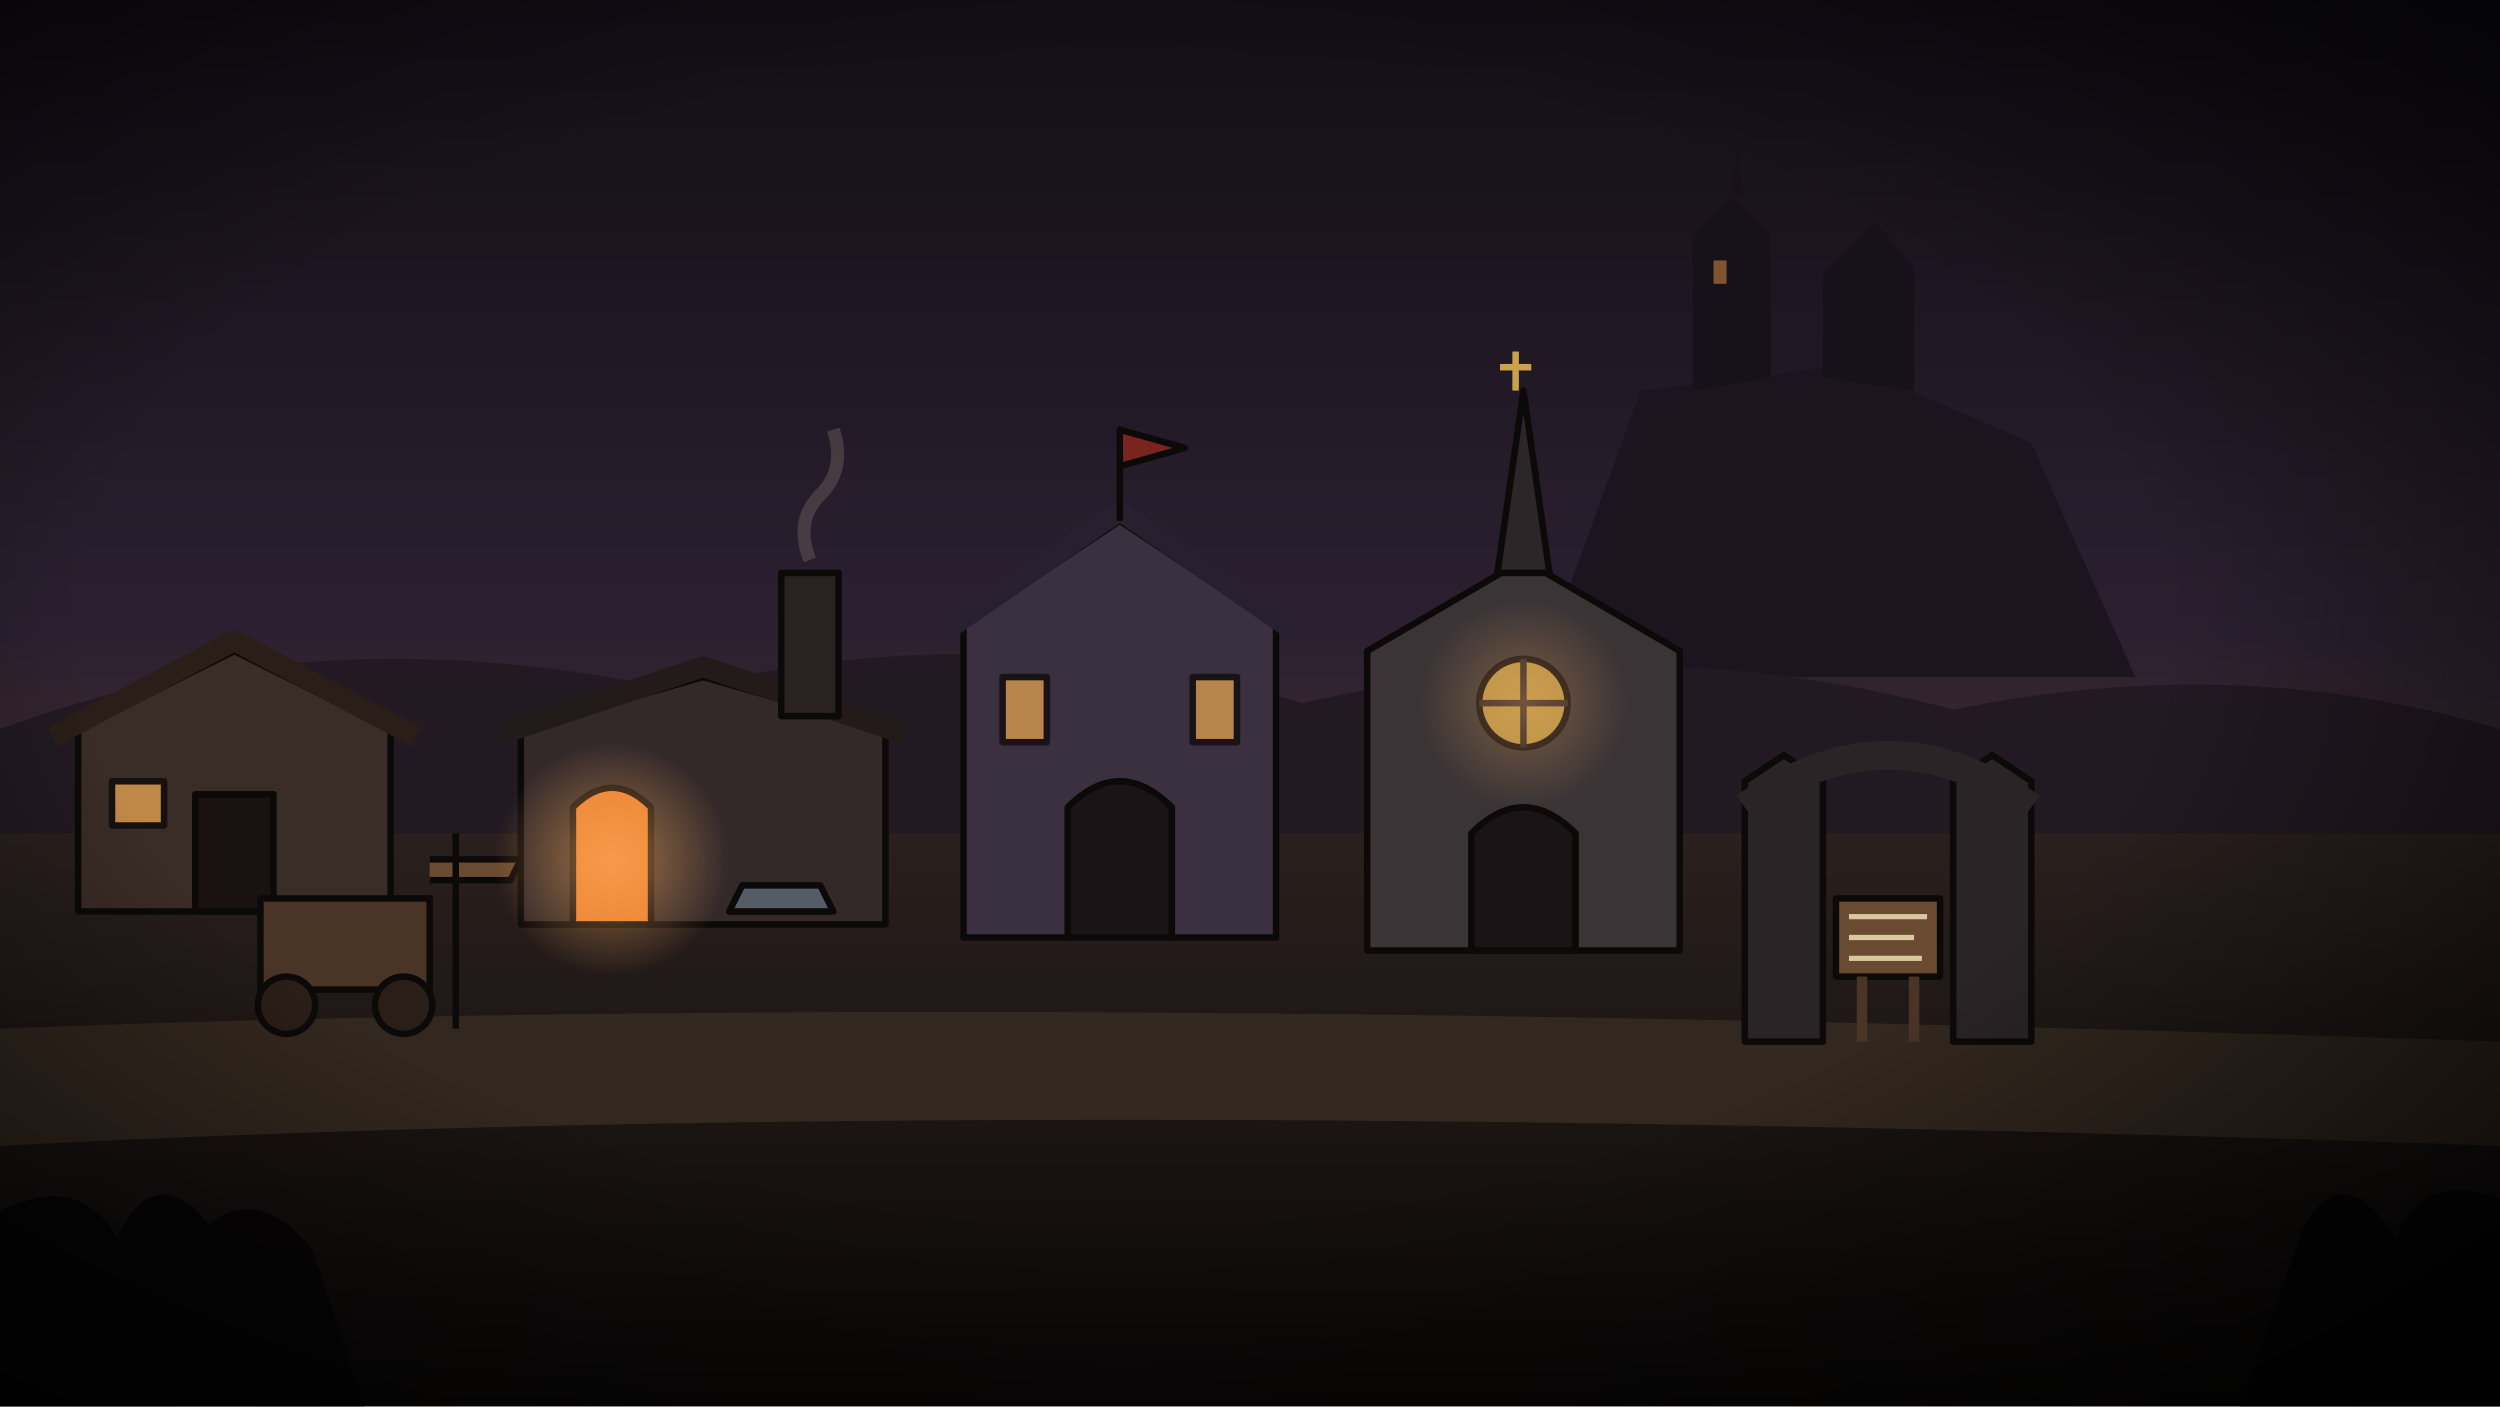
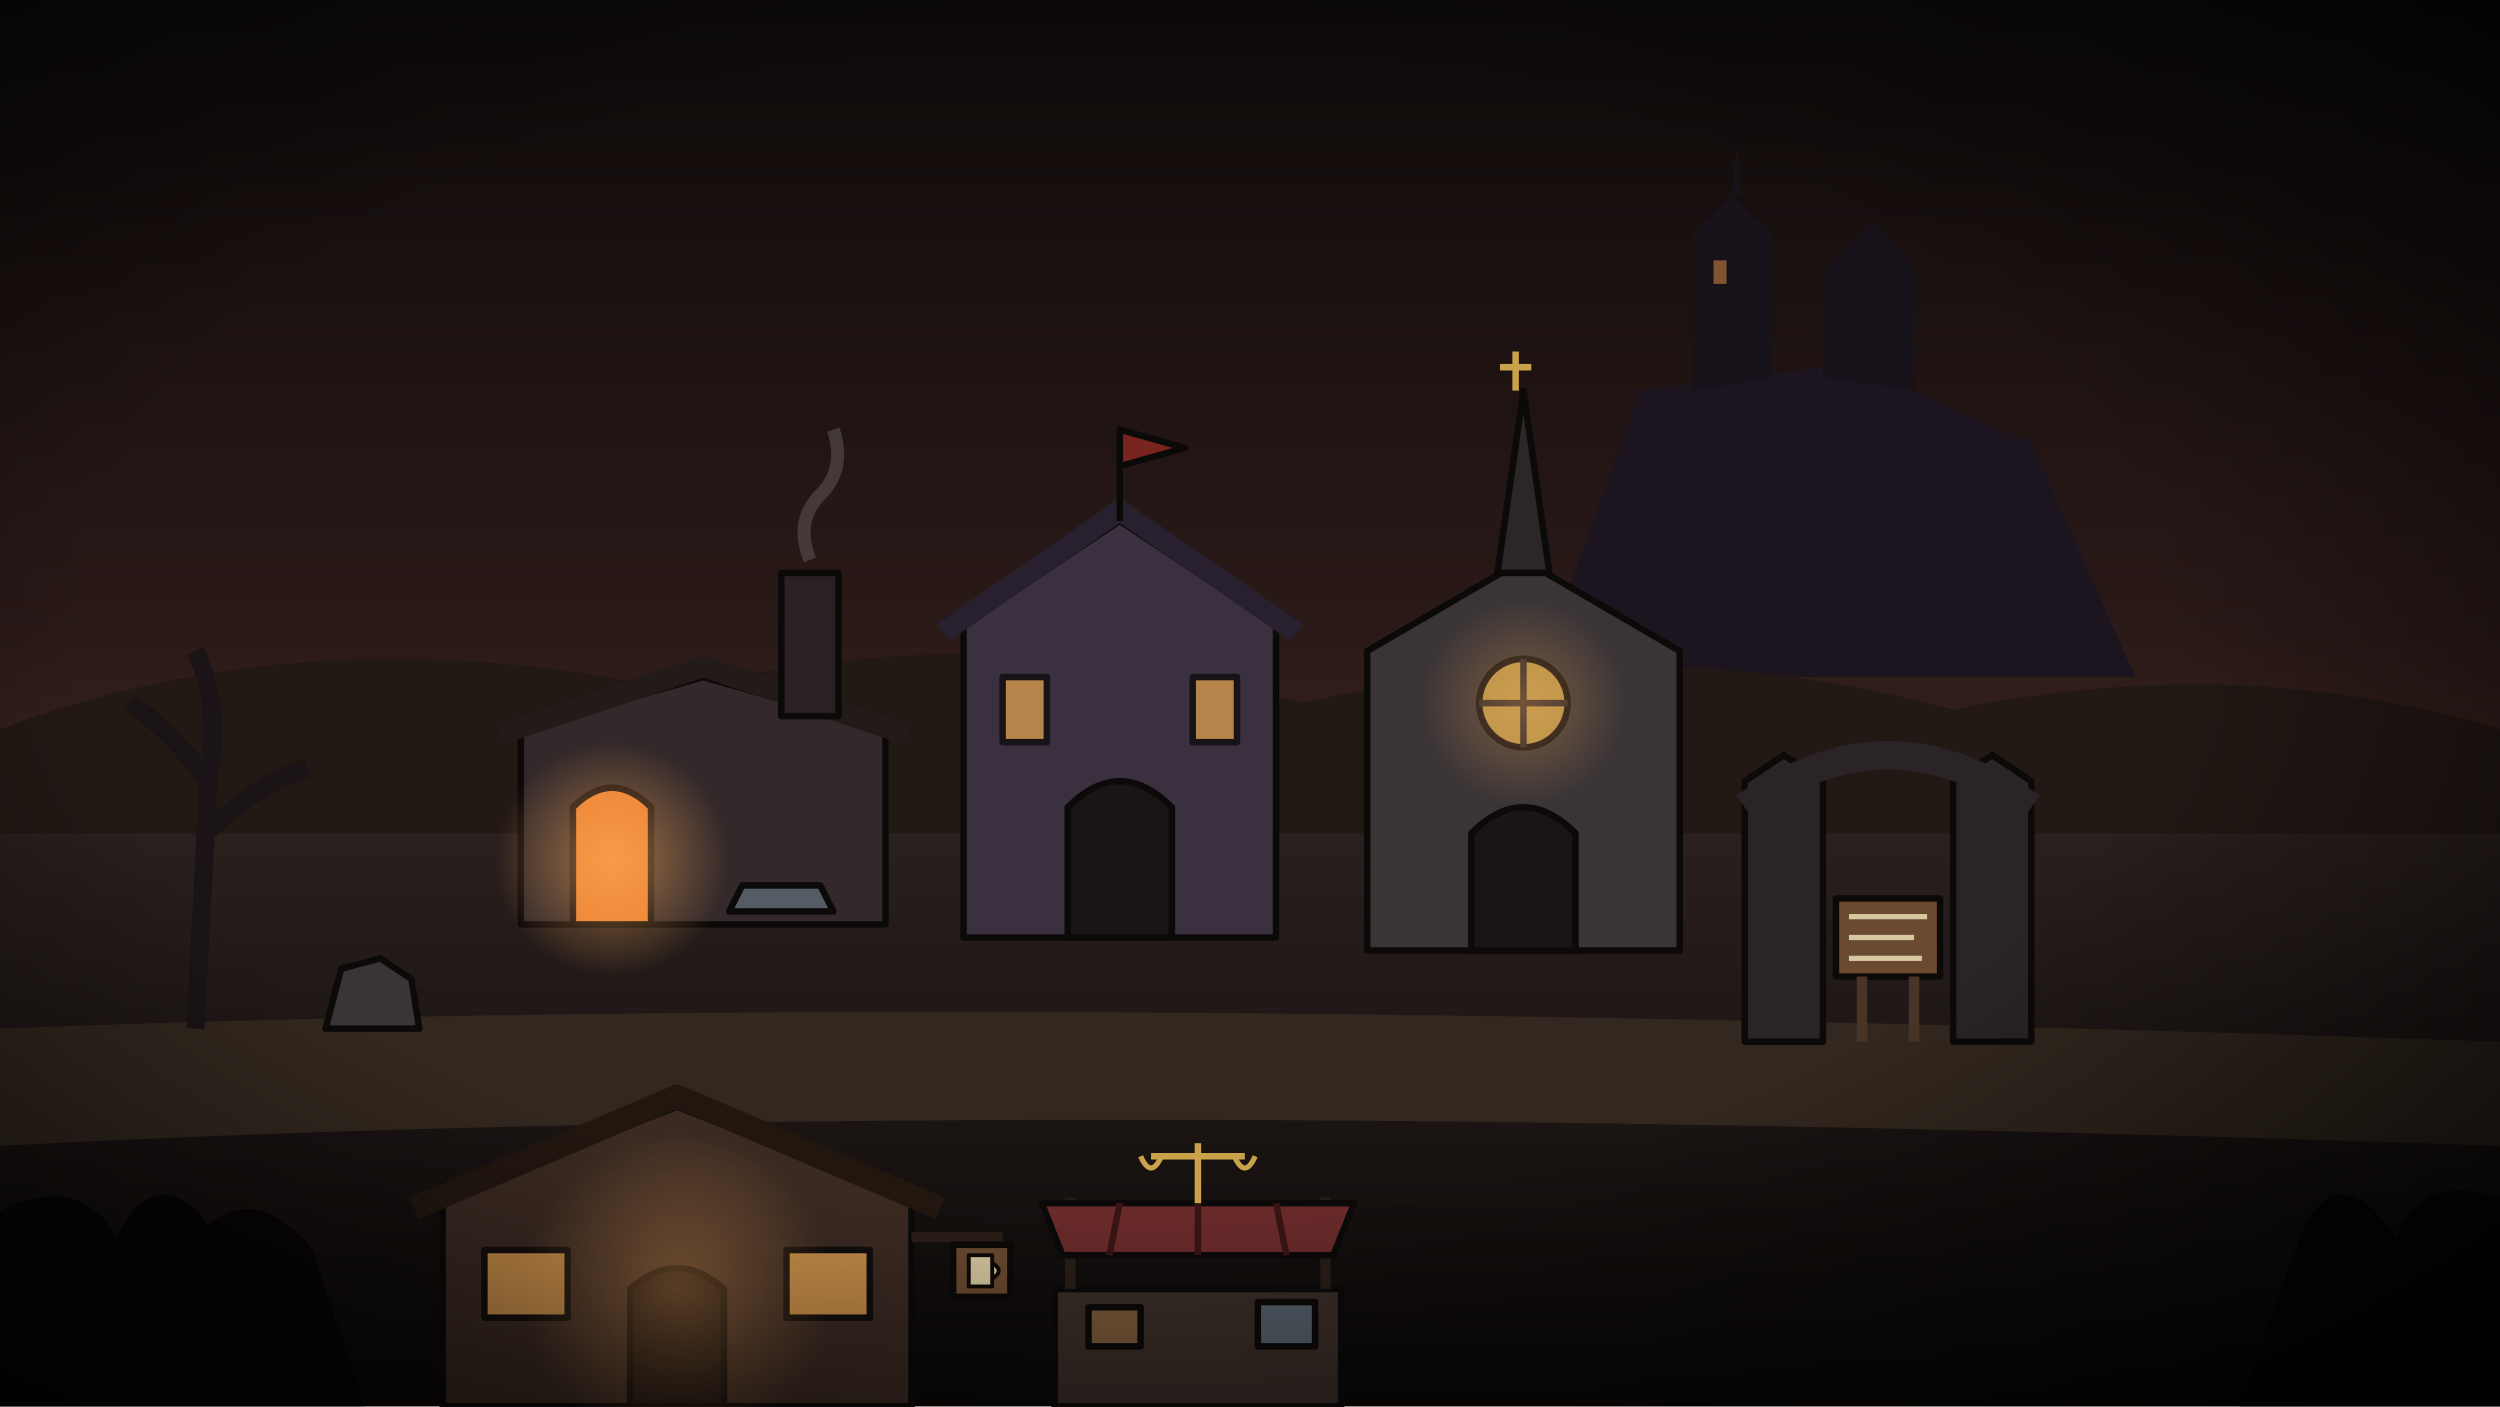
<svg xmlns="http://www.w3.org/2000/svg" width="1920" height="1080" viewBox="0 0 1920 1080">
  <defs>
    <linearGradient id="sky" x1="0" y1="0" x2="0" y2="1">
-       <stop offset="0" stop-color="#120e16" />
-       <stop offset="0.45" stop-color="#2c2030" />
-       <stop offset="0.7" stop-color="#4a3330" />
+       <stop offset="0" stop-color="#0e0a0a" />
+       <stop offset="0.45" stop-color="#2a1a18" />
+       <stop offset="0.7" stop-color="#4e2e24" />
    </linearGradient>
    <radialGradient id="glow" cx="0.5" cy="0.5" r="0.5">
      <stop offset="0" stop-color="#ffb060" stop-opacity="0.55" />
      <stop offset="1" stop-color="#ffb060" stop-opacity="0" />
    </radialGradient>
    <linearGradient id="ground" x1="0" y1="0" x2="0" y2="1">
      <stop offset="0" stop-color="#2a201e" />
      <stop offset="1" stop-color="#0a0807" />
    </linearGradient>
    <radialGradient id="vignette" cx="0.45" cy="0.45" r="0.75">
      <stop offset="0.55" stop-color="#000" stop-opacity="0" />
      <stop offset="1" stop-color="#000" stop-opacity="0.85" />
    </radialGradient>
  </defs>
  <rect width="1920" height="1080" fill="url(#sky)" />
  <path d="M1180 520 L1260 300 L1420 280 L1560 340 L1640 520 Z" fill="#1c1520" />
  <path d="M1300 300 L1300 180 L1330 150 L1360 180 L1360 290 Z M1400 290 L1400 210 L1440 170 L1470 205 L1470 300 Z M1330 150 L1334 110 L1338 150 Z" fill="#17111a" />
  <rect x="1316" y="200" width="10" height="18" fill="#c88040" opacity="0.6" />
-   <path d="M0 560 Q240 470 520 530 Q760 470 1000 540 Q1260 480 1500 545 Q1720 500 1920 560 L1920 760 L0 760 Z" fill="#221922" />
+   <path d="M0 560 Q240 470 520 530 Q760 470 1000 540 Q1260 480 1500 545 Q1720 500 1920 560 L1920 760 L0 760 Z" fill="#221814" />
  <rect y="640" width="1920" height="440" fill="url(#ground)" />
  <path d="M0 790 Q760 760 1920 800 L1920 880 Q760 840 0 880 Z" fill="#33281f" />
  <g stroke="#0c0909" stroke-width="5" stroke-linejoin="round">
-     <path d="M60 700 L60 560 L180 500 L300 560 L300 700 Z" fill="#3a2c26" />
-     <path d="M40 566 L180 492 L320 566" fill="none" stroke="#2a1e18" stroke-width="16" />
-     <rect x="150" y="610" width="60" height="90" fill="#1a1210" />
-     <rect x="86" y="600" width="40" height="34" fill="#e0a050" opacity="0.8" />
-     <path d="M200 760 L200 690 L330 690 L330 760 Z" fill="#4a3426" />
-     <circle cx="220" cy="772" r="22" fill="#2a1e18" />
-     <circle cx="310" cy="772" r="22" fill="#2a1e18" />
-     <path d="M350 790 L350 640 M330 660 L400 660 L392 676 L330 676" fill="#6a4a30" stroke-width="5" />
+     <path d="M150 790 L160 600 Q130 560 100 540 M158 640 Q200 600 236 590 M160 600 Q170 540 150 500" fill="none" stroke="#1a1416" stroke-width="14" />
+     <path d="M250 790 L262 744 L292 736 L316 752 L322 790 Z" fill="#3a3436" />
    <path d="M400 710 L400 560 L540 520 L680 560 L680 710 Z" fill="#33292a" />
    <path d="M384 564 L540 512 L696 564" fill="none" stroke="#231a1a" stroke-width="16" />
    <rect x="600" y="440" width="44" height="110" fill="#2a2222" />
    <path d="M440 710 L440 620 Q470 590 500 620 L500 710 Z" fill="#ff8a30" opacity="0.9" />
    <path d="M560 700 L640 700 L630 680 L570 680 Z" fill="#555c66" />
    <path d="M622 430 Q610 400 630 380 Q650 360 640 330" fill="none" stroke="#5a5050" stroke-width="10" opacity="0.6" />
    <path d="M740 720 L740 480 L860 400 L980 480 L980 720 Z" fill="#3a3040" />
    <path d="M724 486 L860 392 L996 486" fill="none" stroke="#28202e" stroke-width="16" />
    <path d="M820 720 L820 620 Q860 580 900 620 L900 720 Z" fill="#1a1416" />
    <rect x="770" y="520" width="34" height="50" fill="#e0a050" opacity="0.75" />
    <rect x="916" y="520" width="34" height="50" fill="#e0a050" opacity="0.75" />
    <path d="M860 400 L860 330 L910 344 L860 358" fill="#7a2420" />
    <path d="M1050 730 L1050 500 L1170 430 L1290 500 L1290 730 Z" fill="#3a3436" />
    <path d="M1150 440 L1170 300 L1190 440 Z" fill="#2c2628" />
    <path d="M1164 300 L1164 270 M1152 282 L1176 282" fill="none" stroke="#c9a24a" stroke-width="5" />
    <circle cx="1170" cy="540" r="34" fill="#c9a24a" opacity="0.85" />
    <path d="M1170 506 L1170 574 M1136 540 L1204 540" fill="none" stroke="#2c2628" stroke-width="5" />
    <path d="M1130 730 L1130 640 Q1170 600 1210 640 L1210 730 Z" fill="#1a1416" />
    <path d="M1340 800 L1340 600 L1370 580 L1400 600 L1400 800 Z M1500 800 L1500 600 L1530 580 L1560 600 L1560 800 Z" fill="#2a2426" />
    <path d="M1340 620 Q1450 540 1560 620" fill="none" stroke="#2a2426" stroke-width="22" />
    <rect x="1410" y="690" width="80" height="60" fill="#6a4a30" />
    <path d="M1420 704 L1480 704 M1420 720 L1470 720 M1420 736 L1476 736" fill="none" stroke="#d8c8a0" stroke-width="4" />
    <path d="M1430 750 L1430 800 M1470 750 L1470 800" fill="none" stroke="#4a3426" stroke-width="8" />
+     <path d="M340 1080 L340 920 L520 850 L700 920 L700 1080 Z" fill="#3b2a22" />
+     <path d="M318 928 L520 842 L722 928" fill="none" stroke="#22170f" stroke-width="18" />
+     <rect x="372" y="960" width="64" height="52" fill="#e0a050" opacity="0.85" />
+     <rect x="604" y="960" width="64" height="52" fill="#e0a050" opacity="0.85" />
+     <path d="M484 1080 L484 990 Q520 958 556 990 L556 1080 Z" fill="#1a1210" />
+     <path d="M700 950 L770 950" fill="none" stroke="#2a1e18" stroke-width="8" />
+     <rect x="732" y="956" width="44" height="40" fill="#6a4a30" />
+     <path d="M744 964 L762 964 L762 988 L744 988 Z M762 970 Q772 976 762 982" fill="#d8c8a0" stroke-width="3" />
+     <rect x="810" y="990" width="220" height="90" fill="#3a2e28" />
+     <path d="M822 990 L822 920 M1018 990 L1018 920" fill="none" stroke="#2a1e18" stroke-width="8" />
+     <path d="M800 924 L1040 924 L1024 964 L816 964 Z" fill="#6a2a2a" />
+     <path d="M860 924 L852 964 M920 924 L920 964 M980 924 L988 964" fill="none" stroke="#3a1414" stroke-width="5" />
+     <path d="M920 924 L920 878 M884 888 L956 888" fill="none" stroke="#c9a24a" stroke-width="5" />
+     <path d="M876 888 Q884 906 892 888 M948 888 Q956 906 964 888" fill="none" stroke="#c9a24a" stroke-width="4" />
+     <rect x="836" y="1004" width="40" height="30" fill="#7a5a3a" />
+     <rect x="966" y="1000" width="44" height="34" fill="#55606a" />
  </g>
  <circle cx="470" cy="660" r="90" fill="url(#glow)" />
  <circle cx="1170" cy="540" r="80" fill="url(#glow)" opacity="0.6" />
+   <circle cx="520" cy="990" r="120" fill="url(#glow)" opacity="0.7" />
  <g fill="#070505">
    <path d="M0 1080 L0 930 Q60 900 90 950 Q120 890 160 940 Q200 910 240 960 L280 1080 Z" />
    <path d="M1920 1080 L1920 920 Q1860 900 1840 950 Q1800 890 1770 940 L1720 1080 Z" />
  </g>
  <rect width="1920" height="1080" fill="url(#vignette)" />
</svg>
